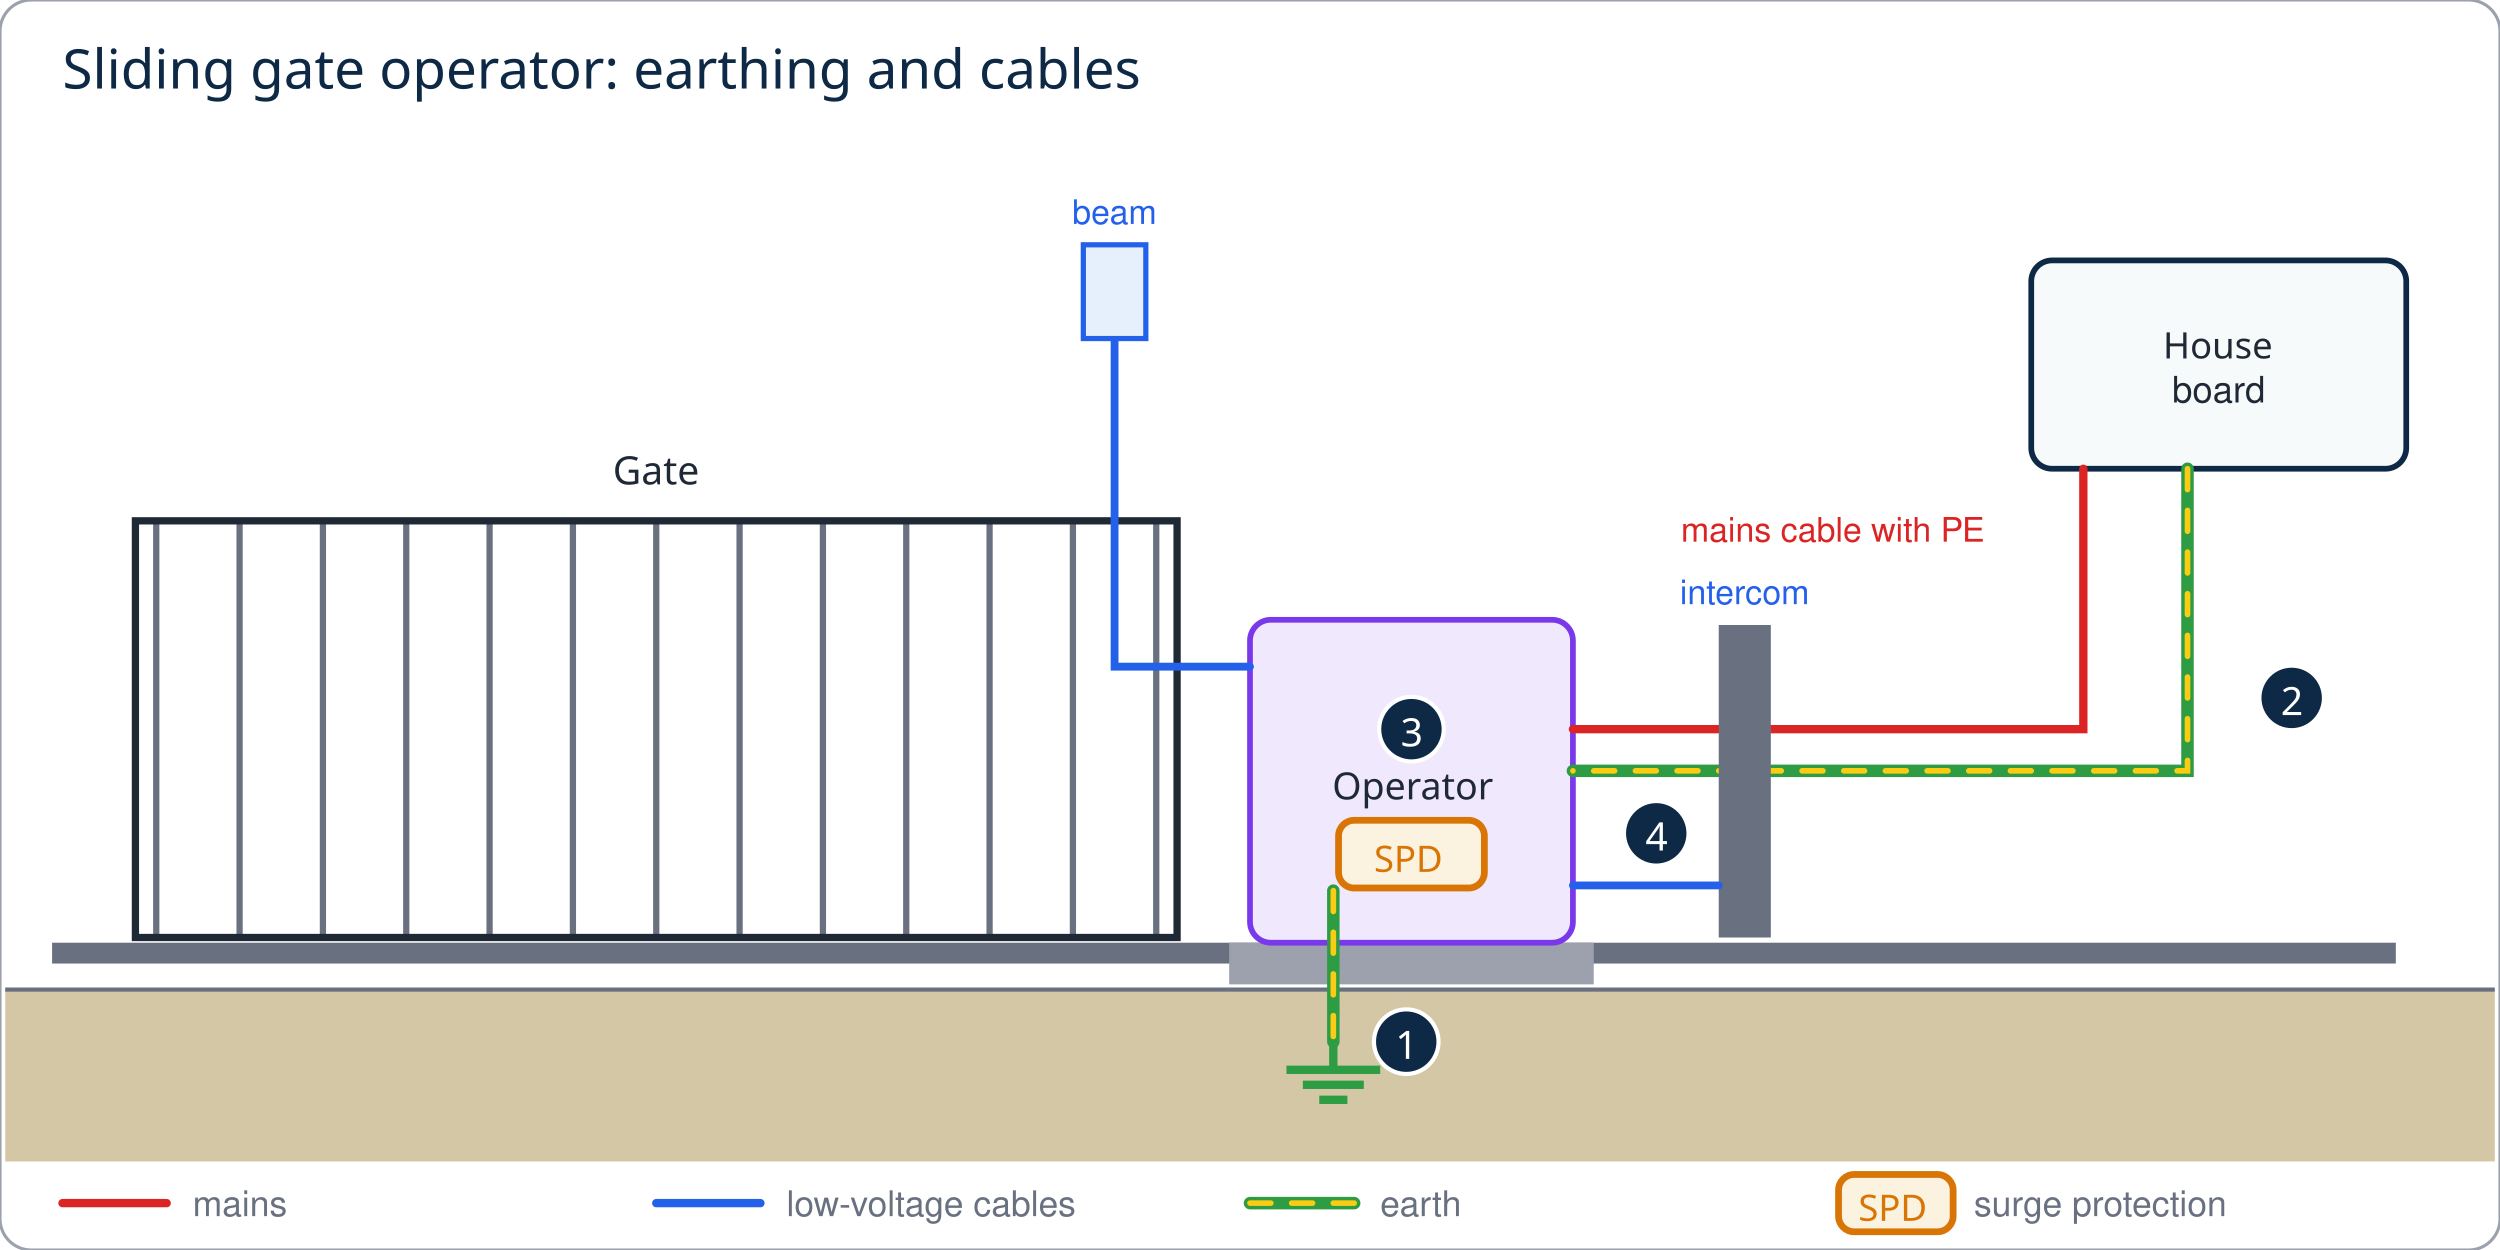
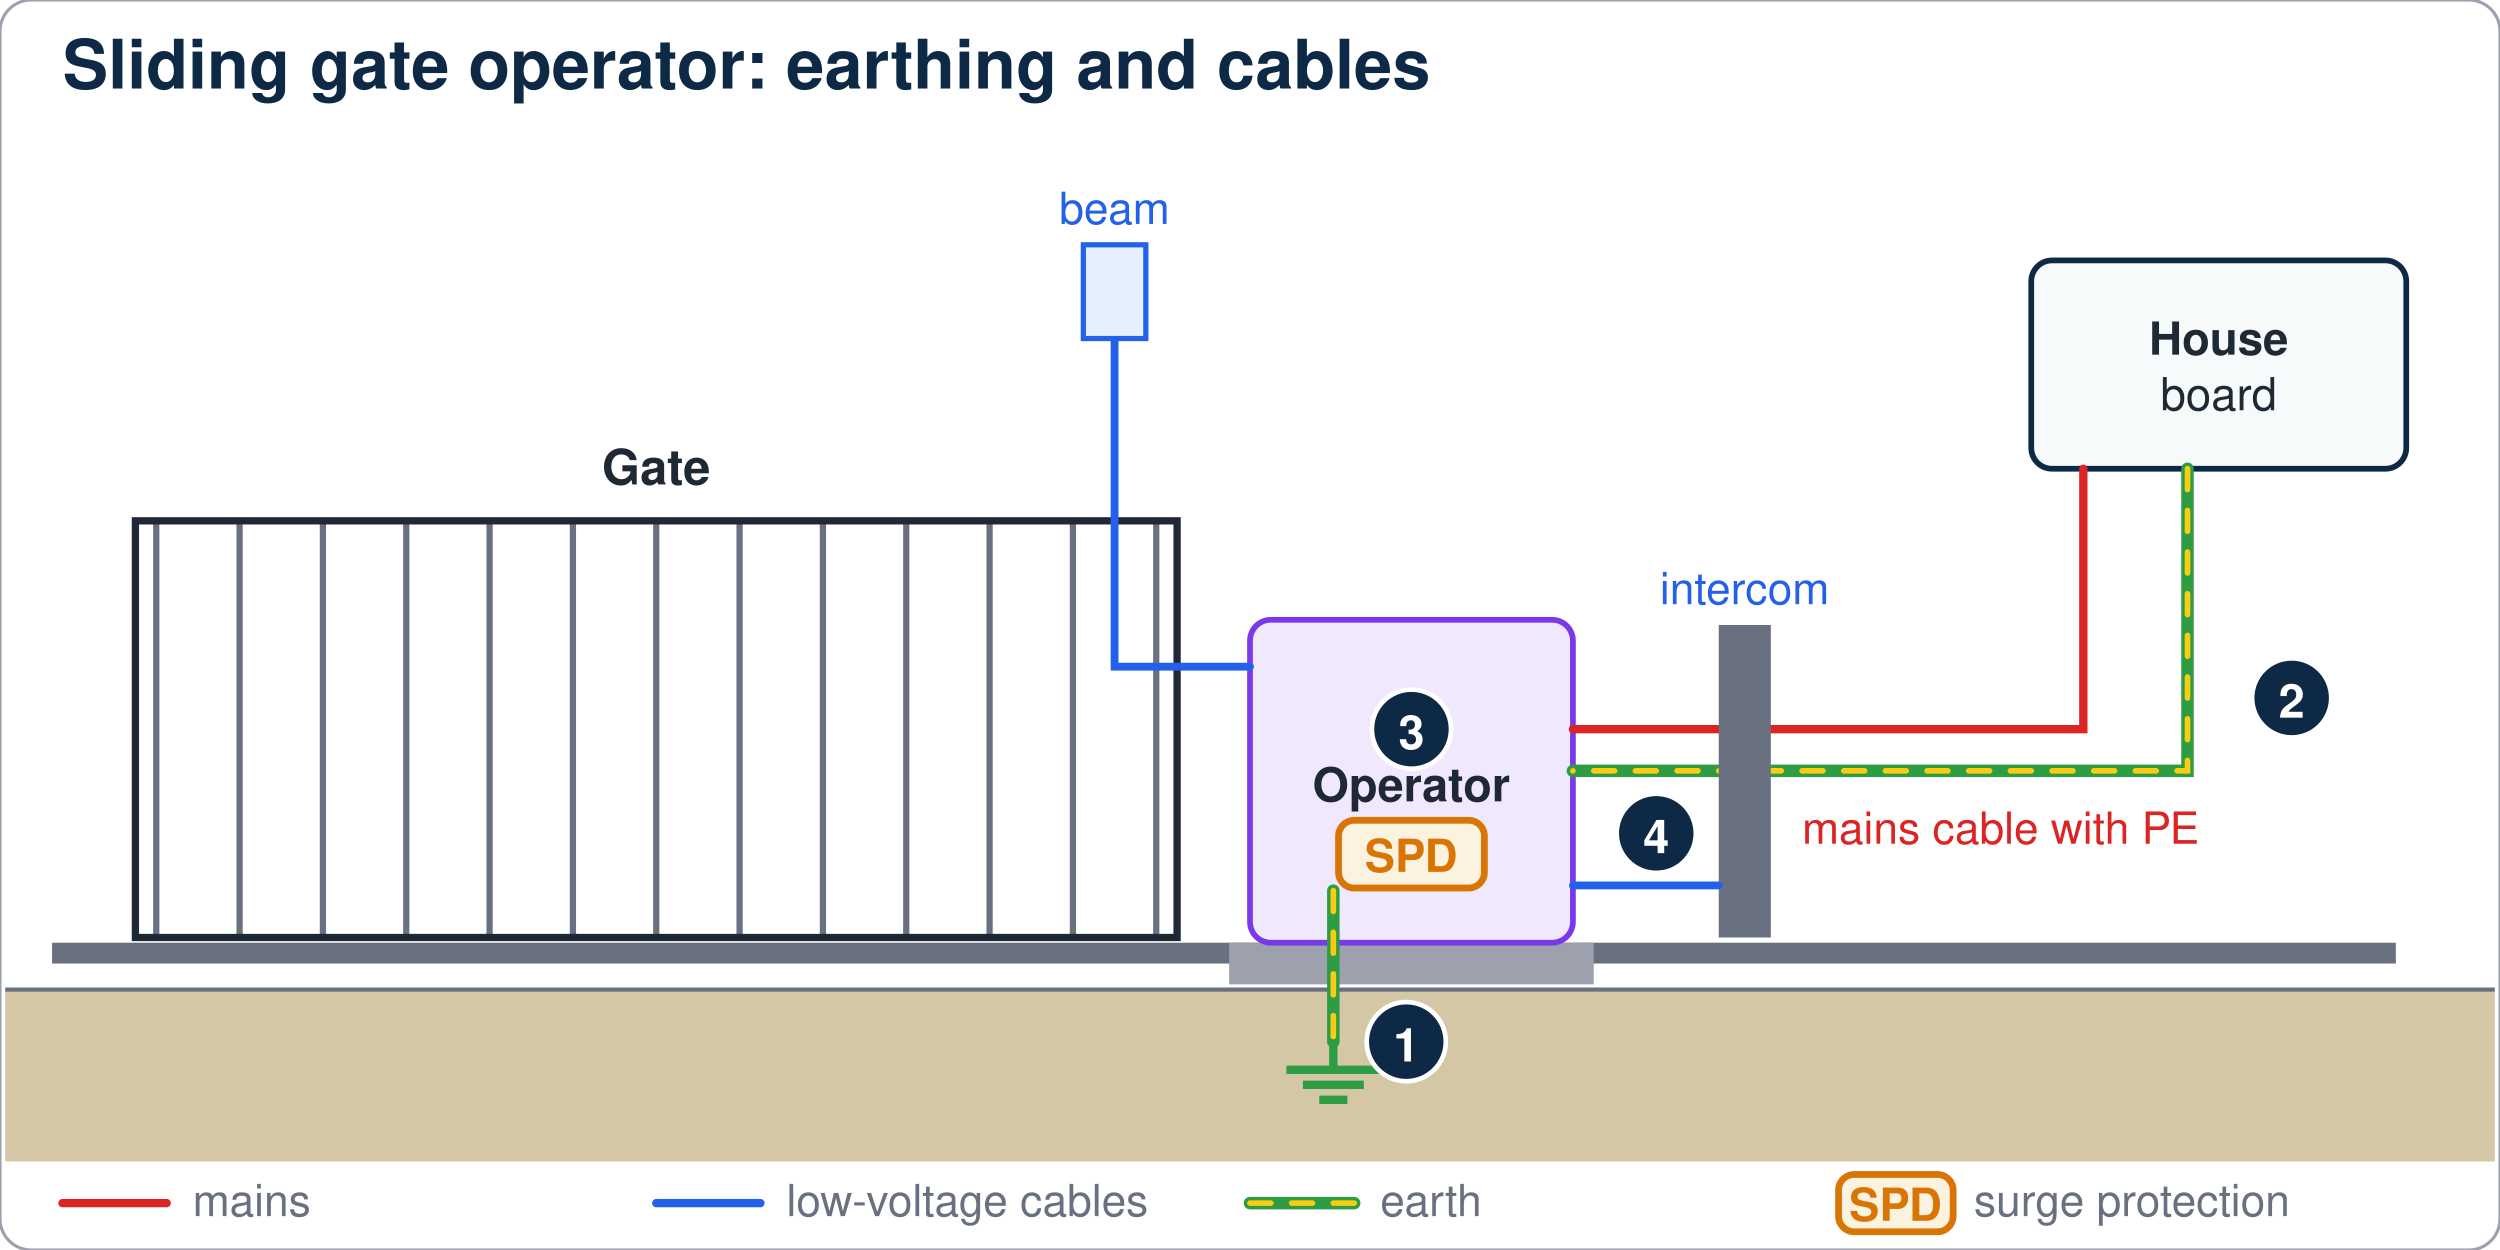
<svg xmlns="http://www.w3.org/2000/svg" width="480" height="240" preserveAspectRatio="xMinYMin meet" viewBox="0 0 480 240" version="1.0" fill-rule="evenodd">
  <clipPath id="clip">
    <rect x="0" y="0" width="480" height="240" />
  </clipPath>
  <g id="group" transform="scale(1,-1) translate(0,-240)" style="clip-path: url(#clip)">
    <g transform="">
      <rect x="0" y="0" width="480" height="240" rx="6" ry="6" style="stroke: rgb(61%,63%,68%); stroke-linecap: butt; stroke-width: 0.6; fill: rgb(100%,100%,100%); fill-rule: evenodd;" />
-       <text x="12" y="223" style="font-family: Helvetica-Bold; font-size: 10.5px;fill: rgb(5%,16%,27%); stroke:none;" transform="translate(0,446) scale(1,-1)">Sliding gate operator: earthing and cables</text>
+       <text x="12" y="223" style="font-family: Helvetica, Arial, sans-serif; font-weight: bold; font-size: 13.125px;fill: rgb(5%,16%,27%); stroke:none;" transform="translate(0,446) scale(1,-1)">Sliding gate operator: earthing and cables</text>
      <rect x="1" y="17" width="478" height="33" style="stroke: none; stroke-linecap: butt; stroke-width: 1; fill: rgb(83%,78%,65%); fill-rule: evenodd;" />
      <path d="M 1,50 L 479,50 Z" style="stroke: rgb(41%,44%,50%); stroke-linecap: butt; stroke-width: 0.8;" />
      <path d="M 30,60 L 30,140 Z" style="stroke: rgb(41%,44%,50%); stroke-linecap: butt; stroke-width: 1.2;" />
      <path d="M 46,60 L 46,140 Z" style="stroke: rgb(41%,44%,50%); stroke-linecap: butt; stroke-width: 1.2;" />
      <path d="M 62,60 L 62,140 Z" style="stroke: rgb(41%,44%,50%); stroke-linecap: butt; stroke-width: 1.2;" />
      <path d="M 78,60 L 78,140 Z" style="stroke: rgb(41%,44%,50%); stroke-linecap: butt; stroke-width: 1.2;" />
      <path d="M 94,60 L 94,140 Z" style="stroke: rgb(41%,44%,50%); stroke-linecap: butt; stroke-width: 1.2;" />
      <path d="M 110,60 L 110,140 Z" style="stroke: rgb(41%,44%,50%); stroke-linecap: butt; stroke-width: 1.2;" />
      <path d="M 126,60 L 126,140 Z" style="stroke: rgb(41%,44%,50%); stroke-linecap: butt; stroke-width: 1.2;" />
      <path d="M 142,60 L 142,140 Z" style="stroke: rgb(41%,44%,50%); stroke-linecap: butt; stroke-width: 1.2;" />
      <path d="M 158,60 L 158,140 Z" style="stroke: rgb(41%,44%,50%); stroke-linecap: butt; stroke-width: 1.2;" />
      <path d="M 174,60 L 174,140 Z" style="stroke: rgb(41%,44%,50%); stroke-linecap: butt; stroke-width: 1.2;" />
      <path d="M 190,60 L 190,140 Z" style="stroke: rgb(41%,44%,50%); stroke-linecap: butt; stroke-width: 1.2;" />
      <path d="M 206,60 L 206,140 Z" style="stroke: rgb(41%,44%,50%); stroke-linecap: butt; stroke-width: 1.2;" />
      <path d="M 222,60 L 222,140 Z" style="stroke: rgb(41%,44%,50%); stroke-linecap: butt; stroke-width: 1.2;" />
      <rect x="26" y="60" width="200" height="80" style="stroke: rgb(12%,16%,21%); stroke-linecap: butt; stroke-width: 1.4; fill: none; fill-rule: evenodd;" />
-       <text x="117.664" y="147" style="font-family: Helvetica-Bold; font-size: 7.5px;fill: rgb(12%,16%,21%); stroke:none;" transform="translate(0,294) scale(1,-1)">Gate</text>
+       <text x="115.58" y="147" style="font-family: Helvetica, Arial, sans-serif; font-weight: bold; font-size: 9.375px;fill: rgb(12%,16%,21%); stroke:none;" transform="translate(0,294) scale(1,-1)">Gate</text>
      <rect x="10" y="55" width="450" height="4" style="stroke: none; stroke-linecap: butt; stroke-width: 1; fill: rgb(41%,44%,50%); fill-rule: evenodd;" />
      <rect x="236" y="51" width="70" height="8" style="stroke: none; stroke-linecap: butt; stroke-width: 1; fill: rgb(61%,63%,68%); fill-rule: evenodd;" />
      <rect x="240" y="59" width="62" height="62" rx="4" ry="4" style="stroke: rgb(48%,22%,92%); stroke-linecap: butt; stroke-width: 1.1; fill: rgb(94%,91%,99%); fill-rule: evenodd;" />
-       <text x="255.797" y="87.48" style="font-family: Helvetica-Bold; font-size: 7.2px;fill: rgb(12%,16%,21%); stroke:none;" transform="translate(0,174) scale(1,-1)">Operator</text>
+       <text x="251.996" y="86.85" style="font-family: Helvetica, Arial, sans-serif; font-weight: bold; font-size: 9.0px;fill: rgb(12%,16%,21%); stroke:none;" transform="translate(0,173) scale(1,-1)">Operator</text>
      <rect x="257.0" y="69.5" width="28.0" height="13.0" rx="3" ry="3" style="stroke: rgb(85%,46%,2%); stroke-linecap: butt; stroke-width: 1.3; fill: rgb(99%,95%,88%); fill-rule: evenodd;" />
-       <text x="263.804" y="73.4" style="font-family: Helvetica-Bold; font-size: 7px;fill: rgb(85%,46%,2%); stroke:none;" transform="translate(0,146) scale(1,-1)">SPD</text>
+       <text x="262.005" y="73.4" style="font-family: Helvetica, Arial, sans-serif; font-weight: bold; font-size: 8.75px;fill: rgb(85%,46%,2%); stroke:none;" transform="translate(0,146) scale(1,-1)">SPD</text>
      <polyline points="256 69, 256 40" style="stroke: rgb(18%,61%,26%); stroke-linecap: round; stroke-width: 2.4; fill: None; fill-rule: evenodd;" />
      <polyline points="256 69, 256 40" style="stroke: rgb(98%,80%,8%); stroke-linecap: round; stroke-width: 1.08; fill: None; fill-rule: evenodd; stroke-dasharray: 4, 4;" />
      <path d="M 256,40 L 256,34.6 Z" style="stroke: rgb(18%,61%,26%); stroke-linecap: butt; stroke-width: 1.6;" />
      <path d="M 247,34.6 L 265,34.6 Z" style="stroke: rgb(18%,61%,26%); stroke-linecap: butt; stroke-width: 1.6;" />
      <path d="M 250.15,31.72 L 261.85,31.72 Z" style="stroke: rgb(18%,61%,26%); stroke-linecap: butt; stroke-width: 1.6;" />
      <path d="M 253.3,28.84 L 258.7,28.84 Z" style="stroke: rgb(18%,61%,26%); stroke-linecap: butt; stroke-width: 1.6;" />
      <rect x="390" y="150" width="72" height="40" rx="4" ry="4" style="stroke: rgb(5%,16%,27%); stroke-linecap: butt; stroke-width: 1.1; fill: rgb(97%,98%,98%); fill-rule: evenodd;" />
-       <text x="415.304" y="171.82" style="font-family: Helvetica-Bold; font-size: 7px;fill: rgb(12%,16%,21%); stroke:none;" transform="translate(0,343) scale(1,-1)">House</text>
-       <text x="417.05" y="163.28" style="font-family: Helvetica; font-size: 7px;fill: rgb(12%,16%,21%); stroke:none;" transform="translate(0,326) scale(1,-1)">board</text>
+       <text x="412.63" y="172.1" style="font-family: Helvetica, Arial, sans-serif; font-weight: bold; font-size: 8.75px;fill: rgb(12%,16%,21%); stroke:none;" transform="translate(0,344) scale(1,-1)">House</text>
+       <text x="414.813" y="161.775" style="font-family: Helvetica, Arial, sans-serif; font-size: 8.75px;fill: rgb(12%,16%,21%); stroke:none;" transform="translate(0,323) scale(1,-1)">board</text>
      <polyline points="400 150, 400 100, 302 100" style="stroke: rgb(86%,14%,14%); stroke-linecap: round; stroke-width: 1.6; fill: None; fill-rule: evenodd;" />
-       <text x="322.74" y="136" style="font-family: Helvetica; font-size: 6.5px;fill: rgb(86%,14%,14%); stroke:none;" transform="translate(0,272) scale(1,-1)">mains cable with PE</text>
+       <text x="346" y="78" style="font-family: Helvetica, Arial, sans-serif; font-size: 8.5px;fill: rgb(86%,14%,14%); stroke:none;" transform="translate(0,156) scale(1,-1)">mains cable with PE</text>
      <polyline points="420 150, 420 92, 302 92" style="stroke: rgb(18%,61%,26%); stroke-linecap: round; stroke-width: 2.4; fill: None; fill-rule: evenodd;" />
      <polyline points="420 150, 420 92, 302 92" style="stroke: rgb(98%,80%,8%); stroke-linecap: round; stroke-width: 1.08; fill: None; fill-rule: evenodd; stroke-dasharray: 4, 4;" />
      <rect x="330" y="60" width="10" height="60" style="stroke: none; stroke-linecap: butt; stroke-width: 1; fill: rgb(41%,44%,50%); fill-rule: evenodd;" />
-       <text x="322.539" y="124" style="font-family: Helvetica; font-size: 6.5px;fill: rgb(14%,38%,92%); stroke:none;" transform="translate(0,248) scale(1,-1)">intercom</text>
+       <text x="318.706" y="124" style="font-family: Helvetica, Arial, sans-serif; font-size: 8.5px;fill: rgb(14%,38%,92%); stroke:none;" transform="translate(0,248) scale(1,-1)">intercom</text>
      <polyline points="302 70, 330 70" style="stroke: rgb(14%,38%,92%); stroke-linecap: round; stroke-width: 1.5; fill: None; fill-rule: evenodd;" />
      <polyline points="240 112, 214 112, 214 175" style="stroke: rgb(14%,38%,92%); stroke-linecap: round; stroke-width: 1.5; fill: None; fill-rule: evenodd;" />
      <rect x="208" y="175" width="12" height="18" style="stroke: rgb(14%,38%,92%); stroke-linecap: butt; stroke-width: 1; fill: rgb(90%,94%,99%); fill-rule: evenodd;" />
-       <text x="205.872" y="197" style="font-family: Helvetica; font-size: 6.5px;fill: rgb(14%,38%,92%); stroke:none;" transform="translate(0,394) scale(1,-1)">beam</text>
-       <circle cx="270" cy="40" r="6.2" style="stroke: rgb(100%,100%,100%); stroke-linecap: butt; stroke-width: 0.8; fill: rgb(5%,16%,27%); fill-rule: evenodd;" />
-       <text x="267.915" y="37.3" style="font-family: Helvetica-Bold; font-size: 7.5px;fill: rgb(100%,100%,100%); stroke:none;" transform="translate(0,74) scale(1,-1)">1</text>
-       <circle cx="440" cy="106" r="6.2" style="stroke: rgb(100%,100%,100%); stroke-linecap: butt; stroke-width: 0.8; fill: rgb(5%,16%,27%); fill-rule: evenodd;" />
-       <text x="437.915" y="103.3" style="font-family: Helvetica-Bold; font-size: 7.5px;fill: rgb(100%,100%,100%); stroke:none;" transform="translate(0,206) scale(1,-1)">2</text>
-       <circle cx="271" cy="100" r="6.2" style="stroke: rgb(100%,100%,100%); stroke-linecap: butt; stroke-width: 0.8; fill: rgb(5%,16%,27%); fill-rule: evenodd;" />
-       <text x="268.915" y="97.3" style="font-family: Helvetica-Bold; font-size: 7.5px;fill: rgb(100%,100%,100%); stroke:none;" transform="translate(0,194) scale(1,-1)">3</text>
-       <circle cx="318" cy="80" r="6.2" style="stroke: rgb(100%,100%,100%); stroke-linecap: butt; stroke-width: 0.8; fill: rgb(5%,16%,27%); fill-rule: evenodd;" />
-       <text x="315.915" y="77.3" style="font-family: Helvetica-Bold; font-size: 7.5px;fill: rgb(100%,100%,100%); stroke:none;" transform="translate(0,154) scale(1,-1)">4</text>
+       <text x="203.371" y="197" style="font-family: Helvetica, Arial, sans-serif; font-size: 8.5px;fill: rgb(14%,38%,92%); stroke:none;" transform="translate(0,394) scale(1,-1)">beam</text>
+       <circle cx="270" cy="40" r="7.6" style="stroke: rgb(100%,100%,100%); stroke-linecap: butt; stroke-width: 0.9; fill: rgb(5%,16%,27%); fill-rule: evenodd;" />
+       <text x="267.498" y="36.8" style="font-family: Helvetica, Arial, sans-serif; font-weight: bold; font-size: 9.0px;fill: rgb(100%,100%,100%); stroke:none;" transform="translate(0,73) scale(1,-1)">1</text>
+       <circle cx="440" cy="106" r="7.6" style="stroke: rgb(100%,100%,100%); stroke-linecap: butt; stroke-width: 0.9; fill: rgb(5%,16%,27%); fill-rule: evenodd;" />
+       <text x="437.498" y="102.8" style="font-family: Helvetica, Arial, sans-serif; font-weight: bold; font-size: 9.0px;fill: rgb(100%,100%,100%); stroke:none;" transform="translate(0,205) scale(1,-1)">2</text>
+       <circle cx="271" cy="100" r="7.6" style="stroke: rgb(100%,100%,100%); stroke-linecap: butt; stroke-width: 0.9; fill: rgb(5%,16%,27%); fill-rule: evenodd;" />
+       <text x="268.498" y="96.8" style="font-family: Helvetica, Arial, sans-serif; font-weight: bold; font-size: 9.0px;fill: rgb(100%,100%,100%); stroke:none;" transform="translate(0,193) scale(1,-1)">3</text>
+       <circle cx="318" cy="80" r="7.6" style="stroke: rgb(100%,100%,100%); stroke-linecap: butt; stroke-width: 0.9; fill: rgb(5%,16%,27%); fill-rule: evenodd;" />
+       <text x="315.498" y="76.8" style="font-family: Helvetica, Arial, sans-serif; font-weight: bold; font-size: 9.0px;fill: rgb(100%,100%,100%); stroke:none;" transform="translate(0,153) scale(1,-1)">4</text>
      <polyline points="12 9, 32 9" style="stroke: rgb(86%,14%,14%); stroke-linecap: round; stroke-width: 1.6; fill: None; fill-rule: evenodd;" />
-       <text x="37.0" y="6.5" style="font-family: Helvetica; font-size: 6.8px;fill: rgb(41%,44%,50%); stroke:none;" transform="translate(0,13) scale(1,-1)">mains</text>
+       <text x="37.0" y="6.5" style="font-family: Helvetica, Arial, sans-serif; font-size: 8.5px;fill: rgb(41%,44%,50%); stroke:none;" transform="translate(0,13) scale(1,-1)">mains</text>
      <polyline points="126 9, 146 9" style="stroke: rgb(14%,38%,92%); stroke-linecap: round; stroke-width: 1.6; fill: None; fill-rule: evenodd;" />
-       <text x="151.0" y="6.5" style="font-family: Helvetica; font-size: 6.8px;fill: rgb(41%,44%,50%); stroke:none;" transform="translate(0,13) scale(1,-1)">low-voltage cables</text>
+       <text x="151.0" y="6.5" style="font-family: Helvetica, Arial, sans-serif; font-size: 8.5px;fill: rgb(41%,44%,50%); stroke:none;" transform="translate(0,13) scale(1,-1)">low-voltage cables</text>
      <polyline points="240 9, 260 9" style="stroke: rgb(18%,61%,26%); stroke-linecap: round; stroke-width: 2.4; fill: None; fill-rule: evenodd;" />
      <polyline points="240 9, 260 9" style="stroke: rgb(98%,80%,8%); stroke-linecap: round; stroke-width: 1.08; fill: None; fill-rule: evenodd; stroke-dasharray: 4, 4;" />
-       <text x="265.0" y="6.5" style="font-family: Helvetica; font-size: 6.8px;fill: rgb(41%,44%,50%); stroke:none;" transform="translate(0,13) scale(1,-1)">earth</text>
+       <text x="265.0" y="6.5" style="font-family: Helvetica, Arial, sans-serif; font-size: 8.5px;fill: rgb(41%,44%,50%); stroke:none;" transform="translate(0,13) scale(1,-1)">earth</text>
      <rect x="353.0" y="3.5" width="22.0" height="11.0" rx="3" ry="3" style="stroke: rgb(85%,46%,2%); stroke-linecap: butt; stroke-width: 1.3; fill: rgb(99%,95%,88%); fill-rule: evenodd;" />
-       <text x="356.804" y="6.4" style="font-family: Helvetica-Bold; font-size: 7px;fill: rgb(85%,46%,2%); stroke:none;" transform="translate(0,12) scale(1,-1)">SPD</text>
-       <text x="379.0" y="6.5" style="font-family: Helvetica; font-size: 6.8px;fill: rgb(41%,44%,50%); stroke:none;" transform="translate(0,13) scale(1,-1)">surge protection</text>
+       <text x="355.005" y="6.4" style="font-family: Helvetica, Arial, sans-serif; font-weight: bold; font-size: 8.75px;fill: rgb(85%,46%,2%); stroke:none;" transform="translate(0,12) scale(1,-1)">SPD</text>
+       <text x="379.0" y="6.5" style="font-family: Helvetica, Arial, sans-serif; font-size: 8.5px;fill: rgb(41%,44%,50%); stroke:none;" transform="translate(0,13) scale(1,-1)">surge protection</text>
    </g>
  </g>
</svg>
